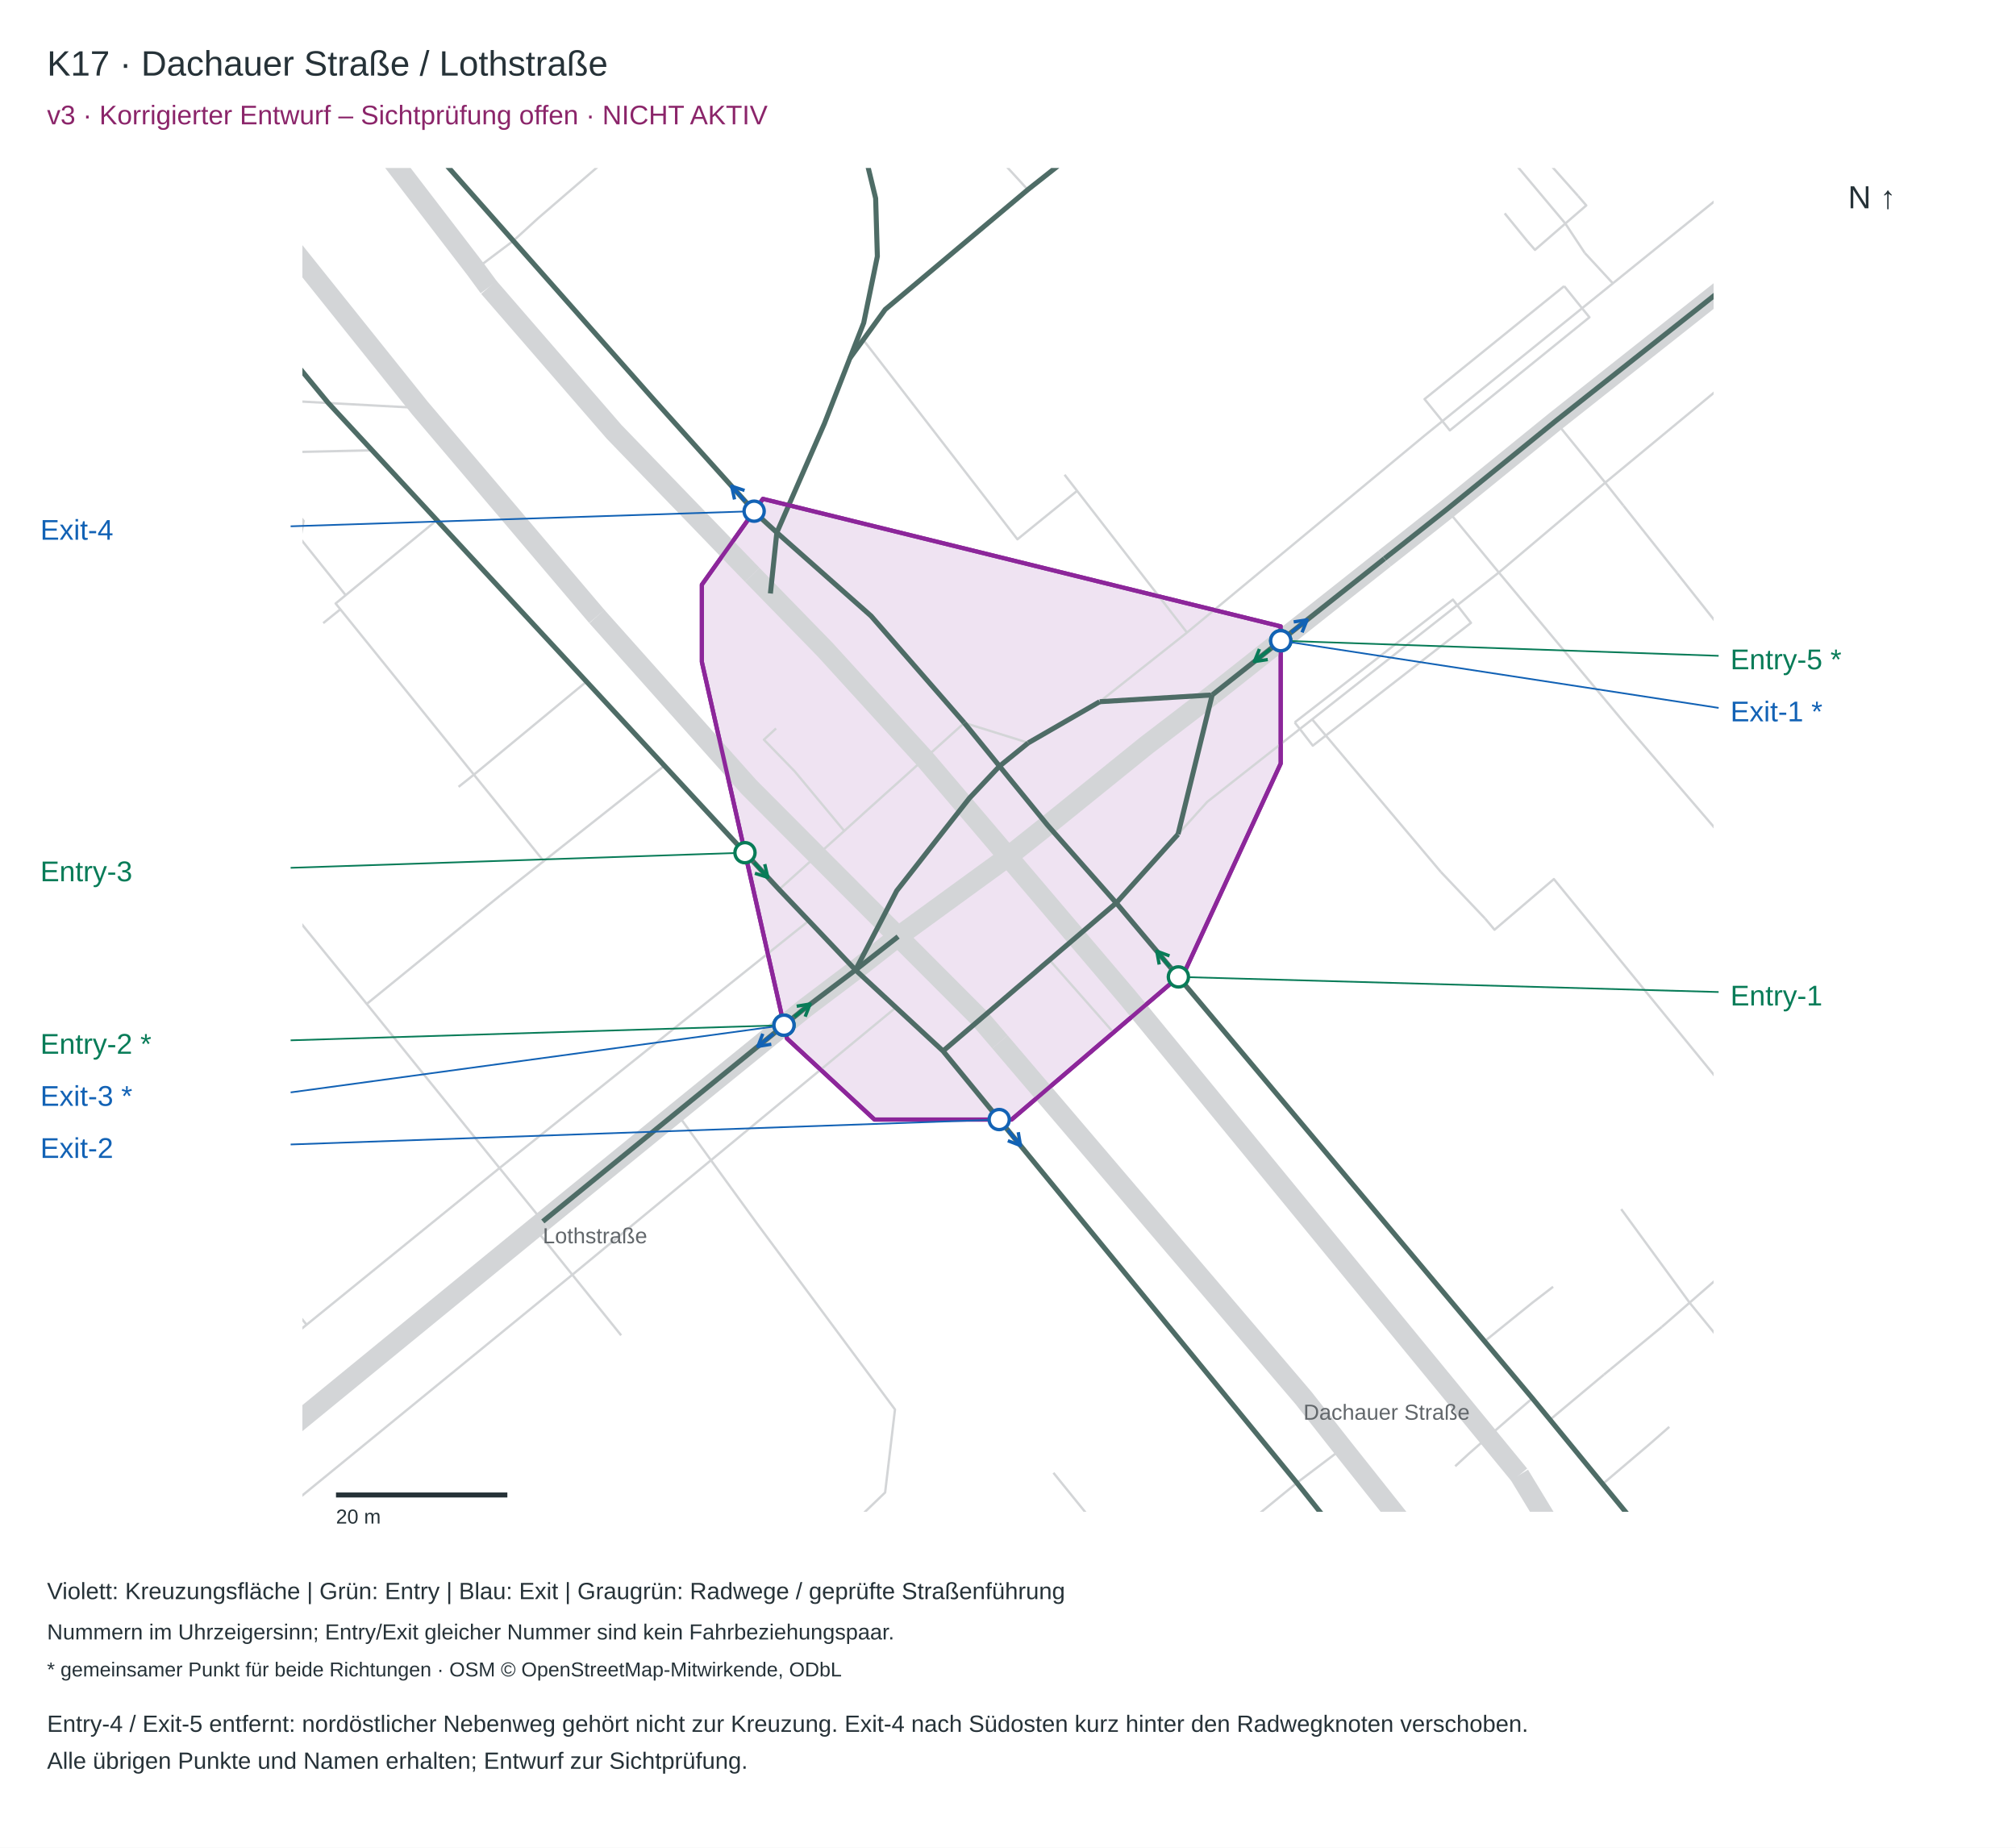
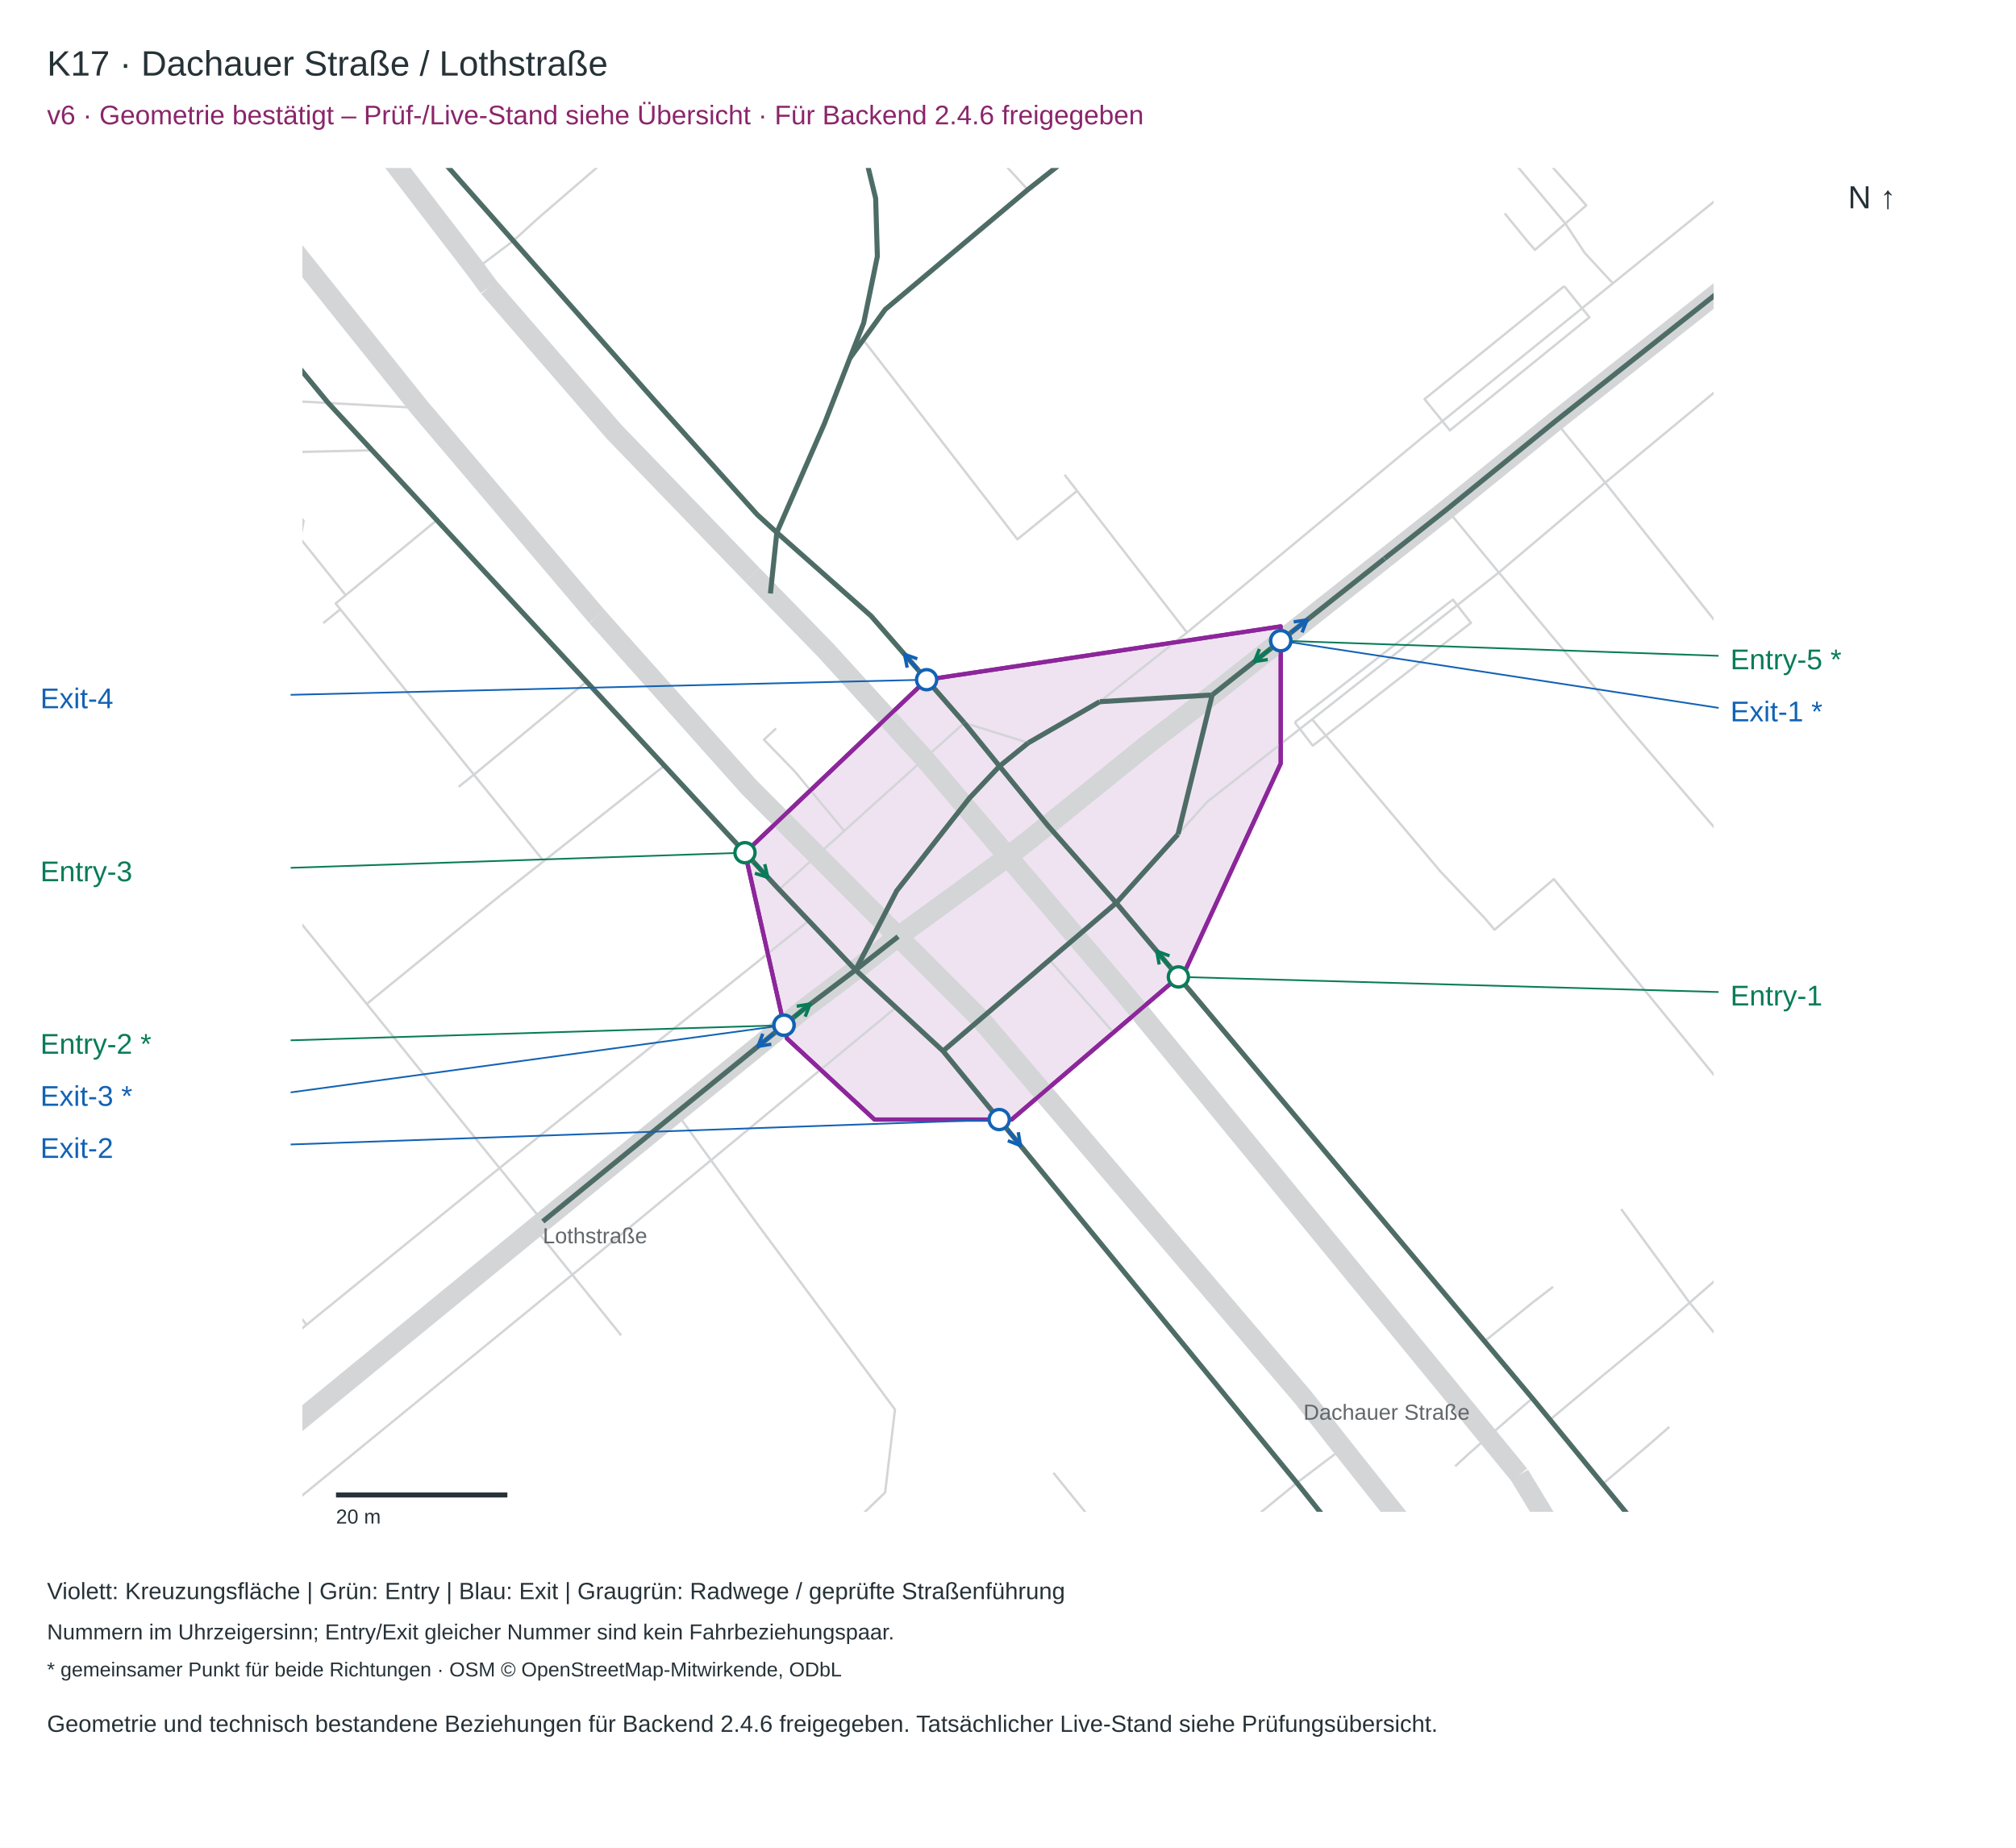
<svg xmlns="http://www.w3.org/2000/svg" width="1200" height="1100" viewBox="0 0 1200 1100">
  <rect width="1200" height="1100" fill="white" />
  <defs>
    <clipPath id="map">
      <rect x="180" y="100" width="840" height="800" />
    </clipPath>
  </defs>
  <text x="28" y="45" font-family="Arial,sans-serif" font-size="21" fill="#263238">K17 · Dachauer Straße / Lothstraße</text>
-   <text x="28" y="74" font-family="Arial,sans-serif" font-size="16" fill="#8b256a">v3 · Korrigierter Entwurf – Sichtprüfung offen · NICHT AKTIV</text>
+   <text x="28" y="74" font-family="Arial,sans-serif" font-size="16" fill="#8b256a">v6 · Geometrie bestätigt – Prüf-/Live-Stand siehe Übersicht · Für Backend 2.4.6 freigegeben</text>
  <g clip-path="url(#map)">
-     <polygon points="417.78,394.11 468.45,618.25 520.53,666.5 602.13,666.5 624.4,647.48 681.48,598.66 705.23,578.34 762.34,454.51 762.34,372.91 454.11,296.99 417.78,348.08 417.78,394.11" fill="#efe3f2" stroke="#8c269a" stroke-width="2.5" stroke-linejoin="round" />
+     <polygon points="443.44,507.63 468.45,618.25 520.53,666.5 602.13,666.5 624.4,647.48 681.48,598.66 705.23,578.34 762.34,454.51 762.34,372.91 551.56,404.64 443.44,507.63" fill="#efe3f2" stroke="#8c269a" stroke-width="2.5" stroke-linejoin="round" />
    <polyline points="-265.97,1209.22 -103.72,1076.43 5.21,987.29 318.29,731.07 323.1,727.16" fill="none" stroke="#d3d5d7" stroke-width="12" stroke-linejoin="round" />
    <polyline points="802.21,1108.56 769.34,1144.21 688.25,1232.16 480.09,1457.94 464.9,1474.41 457.25,1482.7 346.43,1602.88 320.79,1630.7" fill="none" stroke="#d3d5d7" stroke-width="12" stroke-linejoin="round" />
    <polyline points="99.45,-66.25 96.72,-69.26 71.95,-95.94 61.49,-105.93 -44.97,-218.0 -151.82,-345.46 -289.11,-512.49 -568.74,-854.94 -901.66,-1259.51 -1164.78,-1583.51" fill="none" stroke="#d3d5d7" stroke-width="12" stroke-linejoin="round" />
    <polyline points="1073.25,-476.55 727.68,-199.04 683.29,-165.09 649.73,-137.73 642.69,-132.62 594.55,-94.12 549.51,-58.07 509.82,-26.34 484.94,-6.47 473.91,1.99" fill="none" stroke="#d3d5d7" stroke-width="1.4" stroke-linejoin="round" />
    <polyline points="595.19,620.25 775.85,832.19 799.34,862.05 916.6,1009.77" fill="none" stroke="#d3d5d7" stroke-width="12" stroke-linejoin="round" />
    <polyline points="534.59,557.58 561.75,537.82 574.21,528.74 600.0,510.0" fill="none" stroke="#d3d5d7" stroke-width="12" stroke-linejoin="round" />
    <polyline points="1299.1,-48.19 1332.46,-9.65 1342.69,3.13" fill="none" stroke="#d3d5d7" stroke-width="1.4" stroke-linejoin="round" />
    <polyline points="41.08,-15.95 113.61,72.62 249.92,242.88 355.25,366.99" fill="none" stroke="#d3d5d7" stroke-width="12" stroke-linejoin="round" />
    <polyline points="721.54,413.71 682.26,443.8 623.56,491.26 600.0,510.0" fill="none" stroke="#d3d5d7" stroke-width="12" stroke-linejoin="round" />
    <polyline points="1232.4,1291.31 1002.57,1012.27 939.7,936.25 904.4,878.06" fill="none" stroke="#d3d5d7" stroke-width="12" stroke-linejoin="round" />
    <polyline points="290.94,171.01 283.06,160.28 187.05,35.04 153.49,-6.3 99.45,-66.25" fill="none" stroke="#d3d5d7" stroke-width="12" stroke-linejoin="round" />
    <polyline points="-1903.53,1590.85 -1777.22,1485.76 -1697.3,1419.28 -1611.67,1348.03 -1602.24,1340.19 -1401.54,1185.37 -1363.32,1155.06 -1223.9,1036.68 -911.97,771.55 -743.69,636.55 -693.24,596.07 -650.74,557.75 -435.46,389.24 -276.39,255.32" fill="none" stroke="#d3d5d7" stroke-width="12" stroke-linejoin="round" />
    <polyline points="402.6,662.38 423.2,690.71 450.55,728.35 532.73,839.11 526.86,888.51 487.55,926.32 599.43,1043.21 659.01,1016.59 743.21,1113.95 751.65,1123.72 769.34,1144.21" fill="none" stroke="#d3d5d7" stroke-width="1.4" stroke-linejoin="round" />
    <polyline points="323.1,727.16 297.34,695.36 218.3,597.66 207.05,583.86 124.4,482.46 71.34,417.4 46.57,386.97 -86.37,223.86 -110.34,194.4 -147.46,147.5" fill="none" stroke="#d3d5d7" stroke-width="1.4" stroke-linejoin="round" />
    <polyline points="1490.59,1027.09 1449.84,1012.16 1187.78,687.36 1062.53,541.62 967.42,430.97 892.17,340.82 861.19,303.23" fill="none" stroke="#d3d5d7" stroke-width="1.4" stroke-linejoin="round" />
    <polyline points="1143.66,77.79 1172.9,115.94 1261.98,231.81" fill="none" stroke="#d3d5d7" stroke-width="1.4" stroke-linejoin="round" />
    <polyline points="892.17,340.82 955.49,287.34 1143.58,131.72 1172.9,115.94 1207.89,88.4 1261.67,46.11 1332.46,-9.65 1385.15,-54.61 1389.54,-58.87 1420.03,-88.5 1439.84,-107.01 1450.48,-116.95 1457.75,-122.85 1648.34,-277.56 1854.15,-449.58 1871.57,-464.11 1901.53,-488.92 2312.4,-828.6 2324.6,-839.1 2355.84,-864.42 2392.77,-892.7 2399.44,-897.46" fill="none" stroke="#d3d5d7" stroke-width="1.4" stroke-linejoin="round" />
    <polyline points="941.71,183.5 858.57,250.72 848.12,259.18 706.54,376.58 654.58,417.74" fill="none" stroke="#d3d5d7" stroke-width="1.4" stroke-linejoin="round" />
    <polyline points="573.98,430.35 566.67,436.93 550.31,451.64 541.67,459.42 531.9,468.21 526.3,473.21 514.63,483.71 511.64,486.44 502.51,494.67 497.51,499.16 486.34,509.21 473.65,520.62 463.73,529.53" fill="none" stroke="#d3d5d7" stroke-width="1.4" stroke-linejoin="round" />
    <polyline points="481.45,548.15 297.34,695.36 182.5,788.64 -20.05,953.91 -129.96,1045.31 -291.2,1178.85 -326.34,1207.91 -782.55,1584.94 -1057.86,1810.96 -1198.07,1918.83 -1538.11,2203.94 -2166.08,1894.02 -2170.89,1886.3 -1880.28,1650.01 -1687.49,1491.1 -1572.13,1396.0 -1391.08,1246.46 -1221.4,1107.25" fill="none" stroke="#d3d5d7" stroke-width="1.4" stroke-linejoin="round" />
    <polyline points="-232.57,624.17 -235.44,700.08 -458.34,888.45 -522.54,806.24 -648.43,644.78 -652.22,640.29 -693.24,596.07" fill="none" stroke="#d3d5d7" stroke-width="1.4" stroke-linejoin="round" />
    <polyline points="-92.81,37.48 -108.22,17.32" fill="none" stroke="#d3d5d7" stroke-width="1.4" stroke-linejoin="round" />
    <polyline points="258.1,-25.14 232.46,-3.91 199.47,23.45 187.05,35.04" fill="none" stroke="#d3d5d7" stroke-width="1.4" stroke-linejoin="round" />
    <polyline points="1288.15,303.23 1143.58,131.72 1117.07,99.47" fill="none" stroke="#d3d5d7" stroke-width="1.4" stroke-linejoin="round" />
    <polyline points="966.33,301.02 955.49,287.34 925.8,250.77" fill="none" stroke="#d3d5d7" stroke-width="1.4" stroke-linejoin="round" />
    <polyline points="41.08,-15.95 60.28,-32.47 71.42,-42.06 95.47,-62.78 99.45,-66.25" fill="none" stroke="#d3d5d7" stroke-width="12" stroke-linejoin="round" />
    <polyline points="355.25,366.99 445.81,468.5 486.34,509.21 524.74,547.7 534.59,557.58" fill="none" stroke="#d3d5d7" stroke-width="12" stroke-linejoin="round" />
    <polyline points="904.4,878.06 885.77,855.35 671.39,593.97 640.68,557.86 600.0,510.0" fill="none" stroke="#d3d5d7" stroke-width="12" stroke-linejoin="round" />
    <polyline points="415.62,-39.22 410.59,-35.08 406.72,-31.84 341.96,-110.3 350.9,-117.68 355.86,-111.67 364.04,-101.73 415.62,-39.22" fill="none" stroke="#d3d5d7" stroke-width="1.4" stroke-linejoin="round" />
    <polyline points="-287.9,889.7 -133.14,1041.51 -129.96,1045.31 -103.72,1076.43" fill="none" stroke="#d3d5d7" stroke-width="1.4" stroke-linejoin="round" />
    <polyline points="-167.8,785.07 -20.05,953.91 -15.96,958.57 5.21,987.29" fill="none" stroke="#d3d5d7" stroke-width="1.4" stroke-linejoin="round" />
    <polyline points="1238.95,128.88 1235.16,124.11" fill="none" stroke="#d3d5d7" stroke-width="1.4" stroke-linejoin="round" />
    <polyline points="1254.93,148.92 1238.95,128.88" fill="none" stroke="#d3d5d7" stroke-width="1.4" stroke-linejoin="round" />
    <polyline points="1266.79,164.19 1259.48,154.6" fill="none" stroke="#d3d5d7" stroke-width="1.4" stroke-linejoin="round" />
    <polyline points="1259.48,154.6 1254.93,148.92" fill="none" stroke="#d3d5d7" stroke-width="1.4" stroke-linejoin="round" />
    <polyline points="1235.16,124.11 1207.89,88.4" fill="none" stroke="#d3d5d7" stroke-width="1.4" stroke-linejoin="round" />
    <polyline points="912.13,832.42 897.47,845.13 885.77,855.35 874.03,865.68 866.18,872.89" fill="none" stroke="#d3d5d7" stroke-width="1.4" stroke-linejoin="round" />
    <polyline points="1261.67,46.11 1290.46,71.77 1319.28,45.08 1323.83,49.34 1295.84,80.57" fill="none" stroke="#d3d5d7" stroke-width="1.4" stroke-linejoin="round" />
    <polyline points="1357.31,458.68 1399.99,426.15 1450.59,381.75 1555.32,294.72 1596.0,260.2" fill="none" stroke="#d3d5d7" stroke-width="1.4" stroke-linejoin="round" />
    <polyline points="1266.79,164.19 1309.09,216.26 1450.59,381.75 1634.25,597.26 1644.7,634.05 1680.12,672.77" fill="none" stroke="#d3d5d7" stroke-width="1.4" stroke-linejoin="round" />
    <polyline points="186.63,7.9 325.86,-105.08 333.63,-111.33 340.18,-116.66 369.68,-140.62 378.36,-129.95 355.86,-111.67 351.35,-108.03 410.59,-35.08 413.35,-31.62 418.84,-36.04" fill="none" stroke="#d3d5d7" stroke-width="1.4" stroke-linejoin="round" />
    <polyline points="931.06,170.33 941.71,183.5 946.1,188.89 863.0,256.22 858.57,250.72 847.93,237.6 931.06,170.33" fill="none" stroke="#d3d5d7" stroke-width="1.4" stroke-linejoin="round" />
    <polyline points="770.66,430.06 773.73,433.98 781.42,443.92 875.58,370.79 867.4,360.29 864.82,356.94 770.66,430.06" fill="none" stroke="#d3d5d7" stroke-width="1.4" stroke-linejoin="round" />
    <polyline points="998.33,341.33 966.33,301.02" fill="none" stroke="#d3d5d7" stroke-width="1.4" stroke-linejoin="round" />
    <polyline points="1057.57,416.04 998.33,341.33" fill="none" stroke="#d3d5d7" stroke-width="1.4" stroke-linejoin="round" />
    <polyline points="136.68,224.94 147.05,237.26 195.42,239.93 249.92,242.88" fill="none" stroke="#d3d5d7" stroke-width="1.4" stroke-linejoin="round" />
    <polyline points="113.61,72.62 95.73,118.89 81.0,158.52 101.94,184.18" fill="none" stroke="#d3d5d7" stroke-width="1.4" stroke-linejoin="round" />
    <polyline points="101.94,184.18 136.68,224.94" fill="none" stroke="#d3d5d7" stroke-width="1.4" stroke-linejoin="round" />
    <polyline points="502.51,494.67 472.97,459.13 454.71,440.34 461.95,433.64" fill="none" stroke="#d3d5d7" stroke-width="1.4" stroke-linejoin="round" />
    <polyline points="624.73,571.49 655.56,606.46 662.83,614.75 658.9,618.21" fill="none" stroke="#d3d5d7" stroke-width="1.4" stroke-linejoin="round" />
    <polyline points="1221.79,1148.47 1236.07,1135.58 1258.3,1116.68" fill="none" stroke="#d3d5d7" stroke-width="1.4" stroke-linejoin="round" />
    <polyline points="954.66,818.39 958.6,815.16" fill="none" stroke="#d3d5d7" stroke-width="1.4" stroke-linejoin="round" />
    <polyline points="922.62,845.19 954.66,818.39" fill="none" stroke="#d3d5d7" stroke-width="1.4" stroke-linejoin="round" />
    <polyline points="989.16,789.95 1005.72,775.53 1078.89,711.77 924.93,523.34 889.59,553.49 883.95,546.79" fill="none" stroke="#d3d5d7" stroke-width="1.4" stroke-linejoin="round" />
    <polyline points="1221.79,1148.47 1192.52,1174.47" fill="none" stroke="#d3d5d7" stroke-width="1.4" stroke-linejoin="round" />
    <polyline points="781.04,428.25 857.7,519.14" fill="none" stroke="#d3d5d7" stroke-width="1.4" stroke-linejoin="round" />
    <polyline points="857.7,519.14 883.95,546.79" fill="none" stroke="#d3d5d7" stroke-width="1.4" stroke-linejoin="round" />
    <polyline points="1098.81,888.05 1120.86,870.68" fill="none" stroke="#d3d5d7" stroke-width="1.4" stroke-linejoin="round" />
    <polyline points="457.25,1482.7 426.65,1449.31 412.29,1433.7 345.71,1373.12 293.55,1338.6 251.82,1288.81" fill="none" stroke="#d3d5d7" stroke-width="1.4" stroke-linejoin="round" />
    <polyline points="280.9,1111.57 322.64,1152.73 431.8,1252.88" fill="none" stroke="#d3d5d7" stroke-width="1.4" stroke-linejoin="round" />
    <polyline points="857.59,1420.59 787.06,1326.63 714.69,1257.48 704.0,1247.26 688.25,1232.16" fill="none" stroke="#d3d5d7" stroke-width="1.4" stroke-linejoin="round" />
    <polyline points="44.91,1378.46 125.73,1313.51 251.82,1288.81 258.67,1222.84 300.33,1163.86 280.9,1111.57 274.12,1094.31" fill="none" stroke="#d3d5d7" stroke-width="1.4" stroke-linejoin="round" />
    <polyline points="-56.37,450.73 -30.77,429.61" fill="none" stroke="#d3d5d7" stroke-width="1.4" stroke-linejoin="round" />
    <polyline points="-232.57,624.17 -244.88,609.75 -393.8,435.51 -397.74,430.97 -435.46,389.24" fill="none" stroke="#d3d5d7" stroke-width="1.4" stroke-linejoin="round" />
    <polyline points="318.29,731.07 340.67,758.89 369.72,794.94" fill="none" stroke="#d3d5d7" stroke-width="1.4" stroke-linejoin="round" />
    <polyline points="221.52,268.09 146.71,269.74 136.6,277.34" fill="none" stroke="#d3d5d7" stroke-width="1.4" stroke-linejoin="round" />
    <polyline points="149.59,-237.7 168.34,-213.18 123.76,-178.77 117.17,-187.35" fill="none" stroke="#d3d5d7" stroke-width="1.4" stroke-linejoin="round" />
    <polyline points="260.03,309.65 205.76,354.33 199.78,359.27 202.58,362.73 282.08,461.18 323.63,512.67 395.48,455.84" fill="none" stroke="#d3d5d7" stroke-width="1.4" stroke-linejoin="round" />
    <polyline points="464.75,1179.87 495.96,1171.07" fill="none" stroke="#d3d5d7" stroke-width="1.4" stroke-linejoin="round" />
    <polyline points="274.84,551.61 297.8,533.05" fill="none" stroke="#d3d5d7" stroke-width="1.4" stroke-linejoin="round" />
    <polyline points="1550.55,714.5 1510.89,700.25" fill="none" stroke="#d3d5d7" stroke-width="1.4" stroke-linejoin="round" />
    <polyline points="349.12,405.76 282.08,461.18 272.95,468.44" fill="none" stroke="#d3d5d7" stroke-width="1.4" stroke-linejoin="round" />
    <polyline points="127.62,247.08 146.71,269.74 180.72,310.1 178.79,320.66 205.76,354.33" fill="none" stroke="#d3d5d7" stroke-width="1.4" stroke-linejoin="round" />
    <polyline points="548.34,-236.28 595.8,-278.3" fill="none" stroke="#d3d5d7" stroke-width="1.4" stroke-linejoin="round" />
    <polyline points="487.55,926.32 469.22,920.58 322.83,1048.1" fill="none" stroke="#d3d5d7" stroke-width="1.4" stroke-linejoin="round" />
    <polyline points="297.8,533.05 323.63,512.67" fill="none" stroke="#d3d5d7" stroke-width="1.4" stroke-linejoin="round" />
    <polyline points="1510.89,700.25 1505.29,698.26 1465.63,705.07" fill="none" stroke="#d3d5d7" stroke-width="1.4" stroke-linejoin="round" />
    <polyline points="428.5,36.63 320.37,129.85 305.56,143.36 283.06,160.28" fill="none" stroke="#d3d5d7" stroke-width="1.4" stroke-linejoin="round" />
    <polyline points="501.3,1185.88 510.69,1203.6" fill="none" stroke="#d3d5d7" stroke-width="1.4" stroke-linejoin="round" />
    <polyline points="501.3,1185.88 495.96,1171.07 591.89,1078.58 599.43,1043.21" fill="none" stroke="#d3d5d7" stroke-width="1.4" stroke-linejoin="round" />
    <polyline points="202.58,362.73 192.39,370.96" fill="none" stroke="#d3d5d7" stroke-width="1.4" stroke-linejoin="round" />
    <polyline points="62.18,-144.14 117.17,-187.35 114.71,-190.58" fill="none" stroke="#d3d5d7" stroke-width="1.4" stroke-linejoin="round" />
    <polyline points="218.3,597.66 274.84,551.61" fill="none" stroke="#d3d5d7" stroke-width="1.4" stroke-linejoin="round" />
    <polyline points="418.84,-36.04 590.72,-179.62" fill="none" stroke="#d3d5d7" stroke-width="1.4" stroke-linejoin="round" />
    <polyline points="490.05,-307.82 534.67,-343.64" fill="none" stroke="#d3d5d7" stroke-width="1.4" stroke-linejoin="round" />
    <polyline points="1261.98,231.81 1343.18,327.13 1340.95,341.21 1282.01,407.52 1281.26,420.58 1316.97,488.88 1357.31,458.68" fill="none" stroke="#d3d5d7" stroke-width="1.4" stroke-linejoin="round" />
    <polyline points="590.72,-179.62 632.69,-214.6 658.14,-234.98" fill="none" stroke="#d3d5d7" stroke-width="1.4" stroke-linejoin="round" />
    <polyline points="627.04,876.81 687.72,951.75 761.2,891.57 771.95,882.77 799.34,862.05" fill="none" stroke="#d3d5d7" stroke-width="1.4" stroke-linejoin="round" />
    <polyline points="1574.26,770.7 1552.55,816.18 1539.6,843.66 1505.85,815.38 1476.73,774.51 1465.63,705.07 1452.94,655.91 1433.7,621.56 1394.69,570.69 1393.14,569.1 1316.97,488.88 1284.13,515.39 1250.5,546.62 1246.75,563.08 1244.33,573.64 1245.96,626.21 1238.19,648.41 1187.78,687.36 1162.82,711.72" fill="none" stroke="#d3d5d7" stroke-width="1.4" stroke-linejoin="round" />
    <polyline points="-121.82,1.77 -135.08,-11.63 -163.52,-14.7 -217.61,-89.47 -232.6,-110.19 -310.85,-219.93 -343.35,-233.1 -369.75,-230.1 -406.07,-209.26" fill="none" stroke="#d3d5d7" stroke-width="1.4" stroke-linejoin="round" />
    <polyline points="-328.62,101.8 -163.52,-14.7" fill="none" stroke="#d3d5d7" stroke-width="1.4" stroke-linejoin="round" />
    <polyline points="-108.22,17.32 -121.82,1.77" fill="none" stroke="#d3d5d7" stroke-width="1.4" stroke-linejoin="round" />
    <polyline points="12.71,414.68 30.02,400.48" fill="none" stroke="#d3d5d7" stroke-width="1.4" stroke-linejoin="round" />
    <polyline points="-107.69,498.7 -244.88,609.75" fill="none" stroke="#d3d5d7" stroke-width="1.4" stroke-linejoin="round" />
    <polyline points="-21.45,439.26 -86.07,492.17 -107.69,498.7" fill="none" stroke="#d3d5d7" stroke-width="1.4" stroke-linejoin="round" />
    <polyline points="30.02,400.48 46.57,386.97" fill="none" stroke="#d3d5d7" stroke-width="1.4" stroke-linejoin="round" />
    <polyline points="-90.27,651.93 113.91,490.75 124.4,482.46" fill="none" stroke="#d3d5d7" stroke-width="1.4" stroke-linejoin="round" />
    <polyline points="-21.45,439.26 -1.64,426.32 12.71,414.68" fill="none" stroke="#d3d5d7" stroke-width="1.4" stroke-linejoin="round" />
    <polyline points="-192.8,285.52 -167.12,264.63" fill="none" stroke="#d3d5d7" stroke-width="1.4" stroke-linejoin="round" />
    <polyline points="69.18,718.36 150.69,749.81 182.5,788.64" fill="none" stroke="#d3d5d7" stroke-width="1.4" stroke-linejoin="round" />
    <polyline points="54.41,754.92 106.75,780.75" fill="none" stroke="#d3d5d7" stroke-width="1.4" stroke-linejoin="round" />
    <polyline points="82.78,798.75 106.75,780.75 150.69,749.81" fill="none" stroke="#d3d5d7" stroke-width="1.4" stroke-linejoin="round" />
    <polyline points="-21.0,38.73 -6.87,26.46 7.67,13.69 41.08,-15.95" fill="none" stroke="#d3d5d7" stroke-width="12" stroke-linejoin="round" />
    <polyline points="958.6,815.16 989.16,789.95" fill="none" stroke="#d3d5d7" stroke-width="1.4" stroke-linejoin="round" />
    <polyline points="965.0,719.83 1005.72,775.53 1045.86,824.69 1098.81,888.05 1158.12,959.53 1275.84,1101.35 1258.3,1116.68" fill="none" stroke="#d3d5d7" stroke-width="1.4" stroke-linejoin="round" />
    <polyline points="1078.89,711.77 1121.16,762.24" fill="none" stroke="#d3d5d7" stroke-width="1.4" stroke-linejoin="round" />
    <polyline points="1295.84,80.57 1258.34,107.76 1263.08,115.54" fill="none" stroke="#d3d5d7" stroke-width="1.4" stroke-linejoin="round" />
    <polyline points="1258.3,1116.68 1264.89,1125.36" fill="none" stroke="#d3d5d7" stroke-width="1.4" stroke-linejoin="round" />
    <polyline points="1158.12,959.53 1180.21,941.76" fill="none" stroke="#d3d5d7" stroke-width="1.4" stroke-linejoin="round" />
    <polyline points="1120.86,870.68 1146.0,850.19" fill="none" stroke="#d3d5d7" stroke-width="1.4" stroke-linejoin="round" />
    <polyline points="1180.21,941.76 1204.67,921.44" fill="none" stroke="#d3d5d7" stroke-width="1.4" stroke-linejoin="round" />
    <polyline points="1185.28,922.0 1132.82,872.38" fill="none" stroke="#d3d5d7" stroke-width="1.4" stroke-linejoin="round" />
    <polyline points="1201.0,941.02 1185.28,922.0" fill="none" stroke="#d3d5d7" stroke-width="1.4" stroke-linejoin="round" />
    <polyline points="1261.07,1013.41 1244.78,993.76" fill="none" stroke="#d3d5d7" stroke-width="1.4" stroke-linejoin="round" />
    <polyline points="1244.78,993.76 1201.0,941.02" fill="none" stroke="#d3d5d7" stroke-width="1.4" stroke-linejoin="round" />
    <polyline points="1321.82,1086.65 1303.64,1064.73" fill="none" stroke="#d3d5d7" stroke-width="1.4" stroke-linejoin="round" />
    <polyline points="1303.64,1064.73 1261.07,1013.41" fill="none" stroke="#d3d5d7" stroke-width="1.4" stroke-linejoin="round" />
    <polyline points="870.28,1006.37 751.65,1123.72 605.19,1267.41 426.65,1449.31 306.51,1571.72 212.05,1559.0 101.3,1601.18 -38.34,1433.87 -221.28,1218.25 340.67,758.89 423.2,690.71 533.3,599.76" fill="none" stroke="#d3d5d7" stroke-width="1.4" stroke-linejoin="round" />
    <polyline points="-20.43,-22.19 -92.81,37.48 -271.96,180.72 -278.51,179.52 -287.18,177.99 -328.62,101.8 -347.18,67.68 -376.91,12.95 -458.57,-125.46 -489.43,-160.66 -569.92,-259.96 -681.76,-399.28 -793.0,-537.81 -901.4,-667.02 -985.29,-759.9 -1155.65,-983.82 -1155.65,-1007.09 -952.34,-1165.94" fill="none" stroke="#d3d5d7" stroke-width="1.4" stroke-linejoin="round" />
    <polyline points="-54.86,-685.25 234.24,-317.75" fill="none" stroke="#d3d5d7" stroke-width="1.4" stroke-linejoin="round" />
    <polyline points="443.73,-414.1 100.66,-131.14 90.01,-113.88 71.95,-95.94" fill="none" stroke="#d3d5d7" stroke-width="1.4" stroke-linejoin="round" />
    <polyline points="706.54,376.58 641.13,292.22 633.67,282.62" fill="none" stroke="#d3d5d7" stroke-width="1.4" stroke-linejoin="round" />
    <polyline points="-110.57,668.0 -90.27,651.93" fill="none" stroke="#d3d5d7" stroke-width="1.4" stroke-linejoin="round" />
    <polyline points="-144.81,695.02 -110.57,668.0" fill="none" stroke="#d3d5d7" stroke-width="1.4" stroke-linejoin="round" />
    <polyline points="1309.09,216.26 1421.13,137.17 1453.28,168.79 1555.32,294.72 1579.52,323.33 1597.85,343.14 1630.92,382.2 1716.93,467.7 1812.38,543.84 1913.31,608.33 1895.02,636.77" fill="none" stroke="#d3d5d7" stroke-width="1.4" stroke-linejoin="round" />
    <polyline points="-276.39,255.32 -147.46,147.5 -21.0,38.73" fill="none" stroke="#d3d5d7" stroke-width="12" stroke-linejoin="round" />
    <polyline points="-276.39,255.32 -304.34,202.4 -368.46,81.31 -465.04,-88.96" fill="none" stroke="#d3d5d7" stroke-width="12" stroke-linejoin="round" />
    <polyline points="232.69,-891.73 660.75,-364.42 710.18,-385.88 916.75,-503.57 989.54,-528.1 1042.19,-564.94" fill="none" stroke="#d3d5d7" stroke-width="1.4" stroke-linejoin="round" />
    <polyline points="600.0,510.0 573.83,479.23 550.31,451.64 491.19,386.8 458.58,353.31 447.74,342.18" fill="none" stroke="#d3d5d7" stroke-width="12" stroke-linejoin="round" />
    <polyline points="534.59,557.58 583.6,606.68 595.19,620.25" fill="none" stroke="#d3d5d7" stroke-width="12" stroke-linejoin="round" />
    <polyline points="916.6,1009.77 1250.58,1416.9" fill="none" stroke="#d3d5d7" stroke-width="12" stroke-linejoin="round" />
    <polyline points="1277.01,141.2 1259.48,154.6" fill="none" stroke="#d3d5d7" stroke-width="1.4" stroke-linejoin="round" />
    <polyline points="1263.08,115.54 1278.6,139.95 1277.01,141.2" fill="none" stroke="#d3d5d7" stroke-width="1.4" stroke-linejoin="round" />
    <polyline points="1424.12,189.34 1453.28,168.79" fill="none" stroke="#d3d5d7" stroke-width="1.4" stroke-linejoin="round" />
    <polyline points="1361.82,-160.78 1330.49,-131.54 1320.95,-123.02 1208.99,-32.52 960.04,168.68 941.71,183.5" fill="none" stroke="#d3d5d7" stroke-width="1.4" stroke-linejoin="round" />
    <polyline points="701.2,496.66 718.59,477.36 773.73,433.98 781.04,428.25 797.4,415.36 867.4,360.29 892.17,340.82" fill="none" stroke="#d3d5d7" stroke-width="1.4" stroke-linejoin="round" />
    <polyline points="727.68,-199.04 745.63,-174.91 837.21,-65.51" fill="none" stroke="#d3d5d7" stroke-width="1.4" stroke-linejoin="round" />
    <polyline points="916.6,1009.77 889.82,1031.97 802.21,1108.56" fill="none" stroke="#d3d5d7" stroke-width="12" stroke-linejoin="round" />
    <polyline points="1177.14,-140.85 1147.94,-112.29 1208.99,-32.52" fill="none" stroke="#d3d5d7" stroke-width="1.4" stroke-linejoin="round" />
    <polyline points="1091.01,-244.18 1103.05,-232.65 1177.14,-140.85" fill="none" stroke="#d3d5d7" stroke-width="1.4" stroke-linejoin="round" />
    <polyline points="520.88,36.06 555.31,76.76 570.04,93.63 581.86,97.94 598.03,98.0 602.2,102.48 611.78,112.93" fill="none" stroke="#d3d5d7" stroke-width="1.4" stroke-linejoin="round" />
    <polyline points="788.54,58.94 796.04,69.04 845.28,28.45 884.59,76.88 931.75,133.08 943.3,150.57" fill="none" stroke="#d3d5d7" stroke-width="1.4" stroke-linejoin="round" />
    <polyline points="943.3,150.57 960.04,168.68" fill="none" stroke="#d3d5d7" stroke-width="1.4" stroke-linejoin="round" />
    <polyline points="1366.21,388.28 1399.99,426.15 1425.75,454.02 1580.66,645.23 1619.21,683.27" fill="none" stroke="#d3d5d7" stroke-width="1.4" stroke-linejoin="round" />
    <polyline points="1425.75,454.02 1452.6,430.91" fill="none" stroke="#d3d5d7" stroke-width="1.4" stroke-linejoin="round" />
    <polyline points="513.83,202.29 605.61,321.06 641.13,292.22" fill="none" stroke="#d3d5d7" stroke-width="1.4" stroke-linejoin="round" />
    <polyline points="1244.33,573.64 1195.55,572.28 1149.83,565.3 1090.67,539.52 1062.53,541.62" fill="none" stroke="#d3d5d7" stroke-width="1.4" stroke-linejoin="round" />
    <polyline points="993.63,849.45 982.04,859.61 953.98,883.45" fill="none" stroke="#d3d5d7" stroke-width="1.4" stroke-linejoin="round" />
    <polyline points="924.47,766.05 912.35,775.36 883.68,798.52" fill="none" stroke="#d3d5d7" stroke-width="1.4" stroke-linejoin="round" />
    <polyline points="1342.69,3.13 1362.95,28.56" fill="none" stroke="#d3d5d7" stroke-width="1.4" stroke-linejoin="round" />
    <polyline points="1362.95,28.56 1371.78,39.58" fill="none" stroke="#d3d5d7" stroke-width="1.4" stroke-linejoin="round" />
    <polyline points="443.73,-414.1 419.53,-435.84" fill="none" stroke="#d3d5d7" stroke-width="1.4" stroke-linejoin="round" />
    <polyline points="612.04,442.27 604.51,439.83 573.98,430.35" fill="none" stroke="#d3d5d7" stroke-width="1.4" stroke-linejoin="round" />
    <polyline points="1354.17,1125.65 1321.82,1086.65" fill="none" stroke="#d3d5d7" stroke-width="1.4" stroke-linejoin="round" />
    <polyline points="-95.16,-182.41 -12.82,-81.8 6.5,-58.19 41.08,-15.95" fill="none" stroke="#d3d5d7" stroke-width="12" stroke-linejoin="round" />
    <polyline points="447.74,342.18 365.55,257.08 290.94,171.01" fill="none" stroke="#d3d5d7" stroke-width="12" stroke-linejoin="round" />
    <polyline points="32.1,751.68 54.41,754.92" fill="none" stroke="#d3d5d7" stroke-width="1.4" stroke-linejoin="round" />
    <polyline points="-1221.4,1107.25 -652.22,640.29 -397.74,430.97 -110.34,194.4 46.99,59.73" fill="none" stroke="#d3d5d7" stroke-width="1.4" stroke-linejoin="round" />
    <polyline points="473.91,1.99 460.2,13.29" fill="none" stroke="#d3d5d7" stroke-width="1.4" stroke-linejoin="round" />
    <polyline points="-321.88,217.96 -304.34,202.4 -278.51,179.52" fill="none" stroke="#d3d5d7" stroke-width="1.4" stroke-linejoin="round" />
    <polyline points="362.79,1617.76 480.81,1489.62 496.15,1472.99 704.0,1247.26 812.55,1132.69 903.72,1049.23" fill="none" stroke="#d3d5d7" stroke-width="1.4" stroke-linejoin="round" />
    <polyline points="484.94,-6.47 520.88,36.06" fill="none" stroke="#d3d5d7" stroke-width="1.4" stroke-linejoin="round" />
    <polyline points="939.36,116.68 944.21,122.3 931.75,133.08 913.68,148.75 909.21,143.64" fill="none" stroke="#d3d5d7" stroke-width="1.4" stroke-linejoin="round" />
    <polyline points="909.21,143.64 895.65,127.01" fill="none" stroke="#d3d5d7" stroke-width="1.4" stroke-linejoin="round" />
    <polyline points="939.36,116.68 924.17,99.59" fill="none" stroke="#d3d5d7" stroke-width="1.4" stroke-linejoin="round" />
    <polyline points="1402.76,554.0 1402.76,560.64 1393.14,569.1" fill="none" stroke="#d3d5d7" stroke-width="1.4" stroke-linejoin="round" />
    <polyline points="1402.76,554.0 1402.65,521.7" fill="none" stroke="#d3d5d7" stroke-width="1.4" stroke-linejoin="round" />
    <polyline points="488.72,-309.41 508.68,-325.99 505.24,-330.07 489.9,-348.13" fill="none" stroke="#d3d5d7" stroke-width="1.4" stroke-linejoin="round" />
    <polyline points="547.05,-237.87 566.18,-254.74 562.43,-259.16 547.43,-276.99" fill="none" stroke="#d3d5d7" stroke-width="1.4" stroke-linejoin="round" />
    <polyline points="547.43,-276.99 542.7,-282.67 573.11,-308.1" fill="none" stroke="#d3d5d7" stroke-width="1.4" stroke-linejoin="round" />
    <polyline points="489.9,-348.13 485.01,-353.92 503.87,-370.33" fill="none" stroke="#d3d5d7" stroke-width="1.4" stroke-linejoin="round" />
    <polyline points="561.33,625.7 583.6,606.68 604.85,588.46 615.0,579.83 620.72,574.89 624.73,571.49 630.22,566.77 640.68,557.86 654.73,545.82 664.43,537.54" fill="none" stroke="#4e6c66" stroke-width="3" stroke-linejoin="round" />
    <polyline points="323.1,727.16 402.6,662.38 479.18,600.16 509.25,577.45 534.59,557.58" fill="none" stroke="#d3d5d7" stroke-width="12" stroke-linejoin="round" />
    <polyline points="323.1,727.16 402.6,662.38 479.18,600.16 509.25,577.45 534.59,557.58" fill="none" stroke="#4e6c66" stroke-width="3" stroke-linejoin="round" />
    <polyline points="2197.37,2439.55 2182.72,2412.53 2164.99,2386.75 2128.56,2340.2 2054.47,2253.73 2024.25,2215.75 1957.4,2134.51 1864.04,2020.96 1701.59,1818.0 1506.38,1576.54 1492.98,1556.73 1430.56,1477.19 1264.63,1262.42 1192.52,1174.47 953.98,883.45 922.62,845.19 912.13,832.42 883.68,798.52 664.43,537.54" fill="none" stroke="#4e6c66" stroke-width="3" stroke-linejoin="round" />
    <polyline points="505.88,213.25 513.83,202.29 526.9,184.24 541.18,172.26 611.78,112.93 748.92,4.66 837.21,-65.51 857.78,-80.44 1054.42,-233.67 1091.01,-244.18 1099.23,-248.77 1187.06,-318.78 1218.31,-344.61" fill="none" stroke="#4e6c66" stroke-width="3" stroke-linejoin="round" />
    <polyline points="418.84,-36.04 460.2,13.29 490.69,49.74 512.09,80.45 521.22,118.09 522.24,152.61 520.24,162.43 514.1,192.24 505.88,213.25 490.73,252.14 462.4,317.03 458.58,353.31" fill="none" stroke="#4e6c66" stroke-width="3" stroke-linejoin="round" />
    <polyline points="824.07,332.58 834.37,324.47 861.19,303.23 925.8,250.77 1117.07,99.47 1143.66,77.79 1299.1,-48.19 1331.21,-74.25 1358.75,-97.42 1363.52,-101.45" fill="none" stroke="#d3d5d7" stroke-width="12" stroke-linejoin="round" />
    <polyline points="824.07,332.58 834.37,324.47 861.19,303.23 925.8,250.77 1117.07,99.47 1143.66,77.79 1299.1,-48.19 1331.21,-74.25 1358.75,-97.42 1363.52,-101.45" fill="none" stroke="#4e6c66" stroke-width="3" stroke-linejoin="round" />
    <polyline points="-1868.38,-2282.39 -1679.77,-2057.97 -1652.42,-2022.77 -1551.6,-1901.44 -1493.23,-1831.27 -1420.51,-1743.78 -1354.72,-1664.64 -1334.54,-1640.34 -1319.73,-1621.95 -1130.28,-1386.62 -976.66,-1195.81 -952.34,-1165.94 -876.93,-1073.46 -783.61,-958.95 -25.05,-30.82 -20.43,-22.19 7.67,13.69 46.99,59.73 95.73,118.89 195.42,239.93 221.52,268.09 260.03,309.65 349.12,405.76 395.48,455.84 463.73,529.53 481.45,548.15 509.25,577.45 533.3,599.76 561.33,625.7 771.95,882.77 870.28,1006.37 889.82,1031.97 903.72,1049.23 1201.68,1419.05 1220.13,1442.9 1231.0,1456.35 1401.02,1662.16 1411.36,1675.38 1416.09,1681.46 1493.55,1780.07 1692.16,2030.44 1821.54,2196.67 1871.2,2256.17 1991.11,2413.32 2010.84,2443.81 2033.72,2488.21 2054.43,2531.07 2065.76,2564.0 2091.93,2633.37 2134.69,2775.36 2143.9,2819.76 2153.33,2861.89 2156.39,2876.36 2218.62,3089.21 2280.81,3438.48 2318.73,3641.33" fill="none" stroke="#4e6c66" stroke-width="3" stroke-linejoin="round" />
    <polyline points="100.66,-131.14 81.45,-122.96 61.49,-105.93 37.37,-84.81 26.38,-75.27 6.5,-58.19 -25.05,-30.82" fill="none" stroke="#4e6c66" stroke-width="3" stroke-linejoin="round" />
    <polyline points="632.69,-214.6 610.83,-257.97 595.8,-278.3 573.11,-308.1 534.67,-343.64 512.7,-363.91 503.87,-370.33 443.73,-414.1" fill="none" stroke="#4e6c66" stroke-width="3" stroke-linejoin="round" />
    <polyline points="490.69,49.74 476.87,61.38 461.26,74.66 428.5,36.63" fill="none" stroke="#4e6c66" stroke-width="3" stroke-linejoin="round" />
    <polyline points="573.98,430.35 518.49,366.7 462.4,317.03 450.77,306.41 389.07,237.77 305.56,143.36 199.47,23.45 186.63,7.9 127.21,-64.26 104.26,-95.09 90.01,-113.88 81.45,-122.96 62.18,-144.14 -93.41,-335.18 -255.97,-534.8 -632.0,-996.53 -868.3,-1286.76 -1133.27,-1612.18 -1207.32,-1704.21 -1323.74,-1848.98 -1461.38,-2020.15 -1556.03,-2137.85 -1662.53,-2270.24 -1751.69,-2381.06 -1754.95,-2395.31" fill="none" stroke="#4e6c66" stroke-width="3" stroke-linejoin="round" />
    <polyline points="664.43,537.54 645.87,516.53 623.56,491.26 602.05,464.87 594.96,456.12 573.98,430.35" fill="none" stroke="#4e6c66" stroke-width="3" stroke-linejoin="round" />
    <polyline points="632.69,-214.6 626.4,-192.57 647.99,-146.35 649.73,-137.73 653.67,-122.51 660.26,-110.47 748.92,4.66" fill="none" stroke="#4e6c66" stroke-width="3" stroke-linejoin="round" />
    <polyline points="612.04,442.27 594.96,456.12 591.36,459.93 577.05,475.14 573.83,479.23 554.25,504.15 544.36,516.81 533.79,530.27 524.74,547.7 509.25,577.45" fill="none" stroke="#4e6c66" stroke-width="3" stroke-linejoin="round" />
    <polyline points="721.54,413.71 654.58,417.74" fill="none" stroke="#4e6c66" stroke-width="3" stroke-linejoin="round" />
    <polyline points="654.58,417.74 612.04,442.27" fill="none" stroke="#4e6c66" stroke-width="3" stroke-linejoin="round" />
    <polyline points="824.07,332.58 721.54,413.71" fill="none" stroke="#d3d5d7" stroke-width="12" stroke-linejoin="round" />
    <polyline points="824.07,332.58 721.54,413.71" fill="none" stroke="#4e6c66" stroke-width="3" stroke-linejoin="round" />
    <polyline points="701.2,496.66 721.54,413.71" fill="none" stroke="#4e6c66" stroke-width="3" stroke-linejoin="round" />
    <polyline points="664.43,537.54 701.2,496.66" fill="none" stroke="#4e6c66" stroke-width="3" stroke-linejoin="round" />
    <polyline points="99.45,-66.25 97.85,-74.08 90.01,-113.88" fill="none" stroke="#4e6c66" stroke-width="3" stroke-linejoin="round" />
-     <polyline points="417.78,394.11 468.45,618.25 520.53,666.5 602.13,666.5 624.4,647.48 681.48,598.66 705.23,578.34 762.34,454.51 762.34,372.91 454.11,296.99 417.78,348.08 417.78,394.11" fill="none" stroke="#8c269a" stroke-width="2.5" stroke-linejoin="round" />
+     <polyline points="443.44,507.63 468.45,618.25 520.53,666.5 602.13,666.5 624.4,647.48 681.48,598.66 705.23,578.34 762.34,454.51 762.34,372.91 551.56,404.64 443.44,507.63" fill="none" stroke="#8c269a" stroke-width="2.5" stroke-linejoin="round" />
  </g>
  <text x="323.1" y="740.16" font-family="Arial,sans-serif" font-size="13" fill="#62676b">Lothstraße</text>
  <text x="775.85" y="845.19" font-family="Arial,sans-serif" font-size="13" fill="#62676b">Dachauer Straße</text>
  <polyline points="762.34,381.43 1023,390.43" fill="none" stroke="#087c58" stroke-width="1" stroke-linejoin="round" />
  <circle cx="762.34" cy="381.43" r="6" fill="#ffffff" stroke="#087c58" stroke-width="2" />
  <text x="1030" y="398.43" font-family="Arial,sans-serif" font-size="17" fill="#087c58">Entry-5 *</text>
  <polyline points="756.066,386.394 746.656,393.84" fill="none" stroke="#087c58" stroke-width="2" stroke-linejoin="round" />
  <polyline points="749.663,386.36 746.656,393.84 754.628,392.634" fill="none" stroke="#087c58" stroke-width="2" stroke-linejoin="round" />
  <polyline points="762.34,381.43 1023,421.43" fill="none" stroke="#1262b5" stroke-width="1" stroke-linejoin="round" />
  <circle cx="762.34" cy="381.43" r="6" fill="#ffffff" stroke="#1262b5" stroke-width="2" />
  <text x="1030" y="429.43" font-family="Arial,sans-serif" font-size="17" fill="#1262b5">Exit-1 *</text>
  <polyline points="768.614,376.466 778.024,369.02" fill="none" stroke="#1262b5" stroke-width="2" stroke-linejoin="round" />
  <polyline points="775.017,376.5 778.024,369.02 770.052,370.226" fill="none" stroke="#1262b5" stroke-width="2" stroke-linejoin="round" />
  <polyline points="701.43,581.58 1023,590.58" fill="none" stroke="#087c58" stroke-width="1" stroke-linejoin="round" />
  <circle cx="701.43" cy="581.58" r="6" fill="#ffffff" stroke="#087c58" stroke-width="2" />
  <text x="1030" y="598.58" font-family="Arial,sans-serif" font-size="17" fill="#087c58">Entry-1</text>
  <polyline points="696.284,575.455 688.565,566.267" fill="none" stroke="#087c58" stroke-width="2" stroke-linejoin="round" />
  <polyline points="696.13,569.053 688.565,566.267 690.005,574.199" fill="none" stroke="#087c58" stroke-width="2" stroke-linejoin="round" />
-   <polyline points="448.89,304.32 173,313.32" fill="none" stroke="#1262b5" stroke-width="1" stroke-linejoin="round" />
-   <circle cx="448.89" cy="304.32" r="6" fill="#ffffff" stroke="#1262b5" stroke-width="2" />
-   <text x="24" y="321.32" font-family="Arial,sans-serif" font-size="17" fill="#1262b5">Exit-4</text>
-   <polyline points="443.542,298.37 435.52,289.446" fill="none" stroke="#1262b5" stroke-width="2" stroke-linejoin="round" />
-   <polyline points="443.174,291.978 435.52,289.446 437.225,297.326" fill="none" stroke="#1262b5" stroke-width="2" stroke-linejoin="round" />
+   <polyline points="551.56,404.64 173,413.64" fill="none" stroke="#1262b5" stroke-width="1" stroke-linejoin="round" />
+   <circle cx="551.56" cy="404.64" r="6" fill="#ffffff" stroke="#1262b5" stroke-width="2" />
+   <text x="24" y="421.64" font-family="Arial,sans-serif" font-size="17" fill="#1262b5">Exit-4</text>
+   <polyline points="546.303,398.61 538.417,389.565" fill="none" stroke="#1262b5" stroke-width="2" stroke-linejoin="round" />
+   <polyline points="546.032,392.213 538.417,389.565 540.002,397.47" fill="none" stroke="#1262b5" stroke-width="2" stroke-linejoin="round" />
  <polyline points="443.44,507.63 173,516.63" fill="none" stroke="#087c58" stroke-width="1" stroke-linejoin="round" />
  <circle cx="443.44" cy="507.63" r="6" fill="#ffffff" stroke="#087c58" stroke-width="2" />
  <text x="24" y="524.63" font-family="Arial,sans-serif" font-size="17" fill="#087c58">Entry-3</text>
  <polyline points="448.876,513.499 457.03,522.303" fill="none" stroke="#087c58" stroke-width="2" stroke-linejoin="round" />
  <polyline points="449.339,519.886 457.03,522.303 455.208,514.45" fill="none" stroke="#087c58" stroke-width="2" stroke-linejoin="round" />
  <polyline points="466.66,610.33 173,619.33" fill="none" stroke="#087c58" stroke-width="1" stroke-linejoin="round" />
  <circle cx="466.66" cy="610.33" r="6" fill="#ffffff" stroke="#087c58" stroke-width="2" />
  <text x="24" y="627.33" font-family="Arial,sans-serif" font-size="17" fill="#087c58">Entry-2 *</text>
  <polyline points="472.869,605.285 482.182,597.718" fill="none" stroke="#087c58" stroke-width="2" stroke-linejoin="round" />
  <polyline points="479.272,605.237 482.182,597.718 474.227,599.028" fill="none" stroke="#087c58" stroke-width="2" stroke-linejoin="round" />
  <polyline points="466.66,610.33 173,650.33" fill="none" stroke="#1262b5" stroke-width="1" stroke-linejoin="round" />
  <circle cx="466.66" cy="610.33" r="6" fill="#ffffff" stroke="#1262b5" stroke-width="2" />
  <text x="24" y="658.33" font-family="Arial,sans-serif" font-size="17" fill="#1262b5">Exit-3 *</text>
  <polyline points="460.451,615.375 451.138,622.942" fill="none" stroke="#1262b5" stroke-width="2" stroke-linejoin="round" />
  <polyline points="454.048,615.423 451.138,622.942 459.093,621.632" fill="none" stroke="#1262b5" stroke-width="2" stroke-linejoin="round" />
  <polyline points="594.76,666.5 173,681.33" fill="none" stroke="#1262b5" stroke-width="1" stroke-linejoin="round" />
  <circle cx="594.76" cy="666.5" r="6" fill="#ffffff" stroke="#1262b5" stroke-width="2" />
  <text x="24" y="689.33" font-family="Arial,sans-serif" font-size="17" fill="#1262b5">Exit-2</text>
  <polyline points="599.83,672.688 607.435,681.97" fill="none" stroke="#1262b5" stroke-width="2" stroke-linejoin="round" />
  <polyline points="599.905,679.091 607.435,681.97 606.093,674.021" fill="none" stroke="#1262b5" stroke-width="2" stroke-linejoin="round" />
  <text x="1100" y="124" font-family="Arial,sans-serif" font-size="19" fill="#263238">N ↑</text>
  <polyline points="200,890 302.0,890" fill="none" stroke="#263238" stroke-width="3" stroke-linejoin="round" />
  <text x="200" y="907" font-family="Arial,sans-serif" font-size="12" fill="#263238">20 m</text>
  <text x="28" y="952" font-family="Arial,sans-serif" font-size="14" fill="#263238">Violett: Kreuzungsfläche  |  Grün: Entry  |  Blau: Exit  |  Graugrün: Radwege / geprüfte Straßenführung</text>
  <text x="28" y="976" font-family="Arial,sans-serif" font-size="13" fill="#263238">Nummern im Uhrzeigersinn; Entry/Exit gleicher Nummer sind kein Fahrbeziehungspaar.</text>
  <text x="28" y="998" font-family="Arial,sans-serif" font-size="12" fill="#263238">* gemeinsamer Punkt für beide Richtungen · OSM © OpenStreetMap-Mitwirkende, ODbL</text>
-   <text x="28" y="1031" font-family="Arial,sans-serif" font-size="14" fill="#263238">Entry-4 / Exit-5 entfernt: nordöstlicher Nebenweg gehört nicht zur Kreuzung. Exit-4 nach Südosten kurz hinter den Radwegknoten verschoben.</text>
-   <text x="28" y="1053" font-family="Arial,sans-serif" font-size="14" fill="#263238">Alle übrigen Punkte und Namen erhalten; Entwurf zur Sichtprüfung.</text>
+   <text x="28" y="1031" font-family="Arial,sans-serif" font-size="14" fill="#263238">Geometrie und technisch bestandene Beziehungen für Backend 2.4.6 freigegeben. Tatsächlicher Live-Stand siehe Prüfungsübersicht.</text>
</svg>
